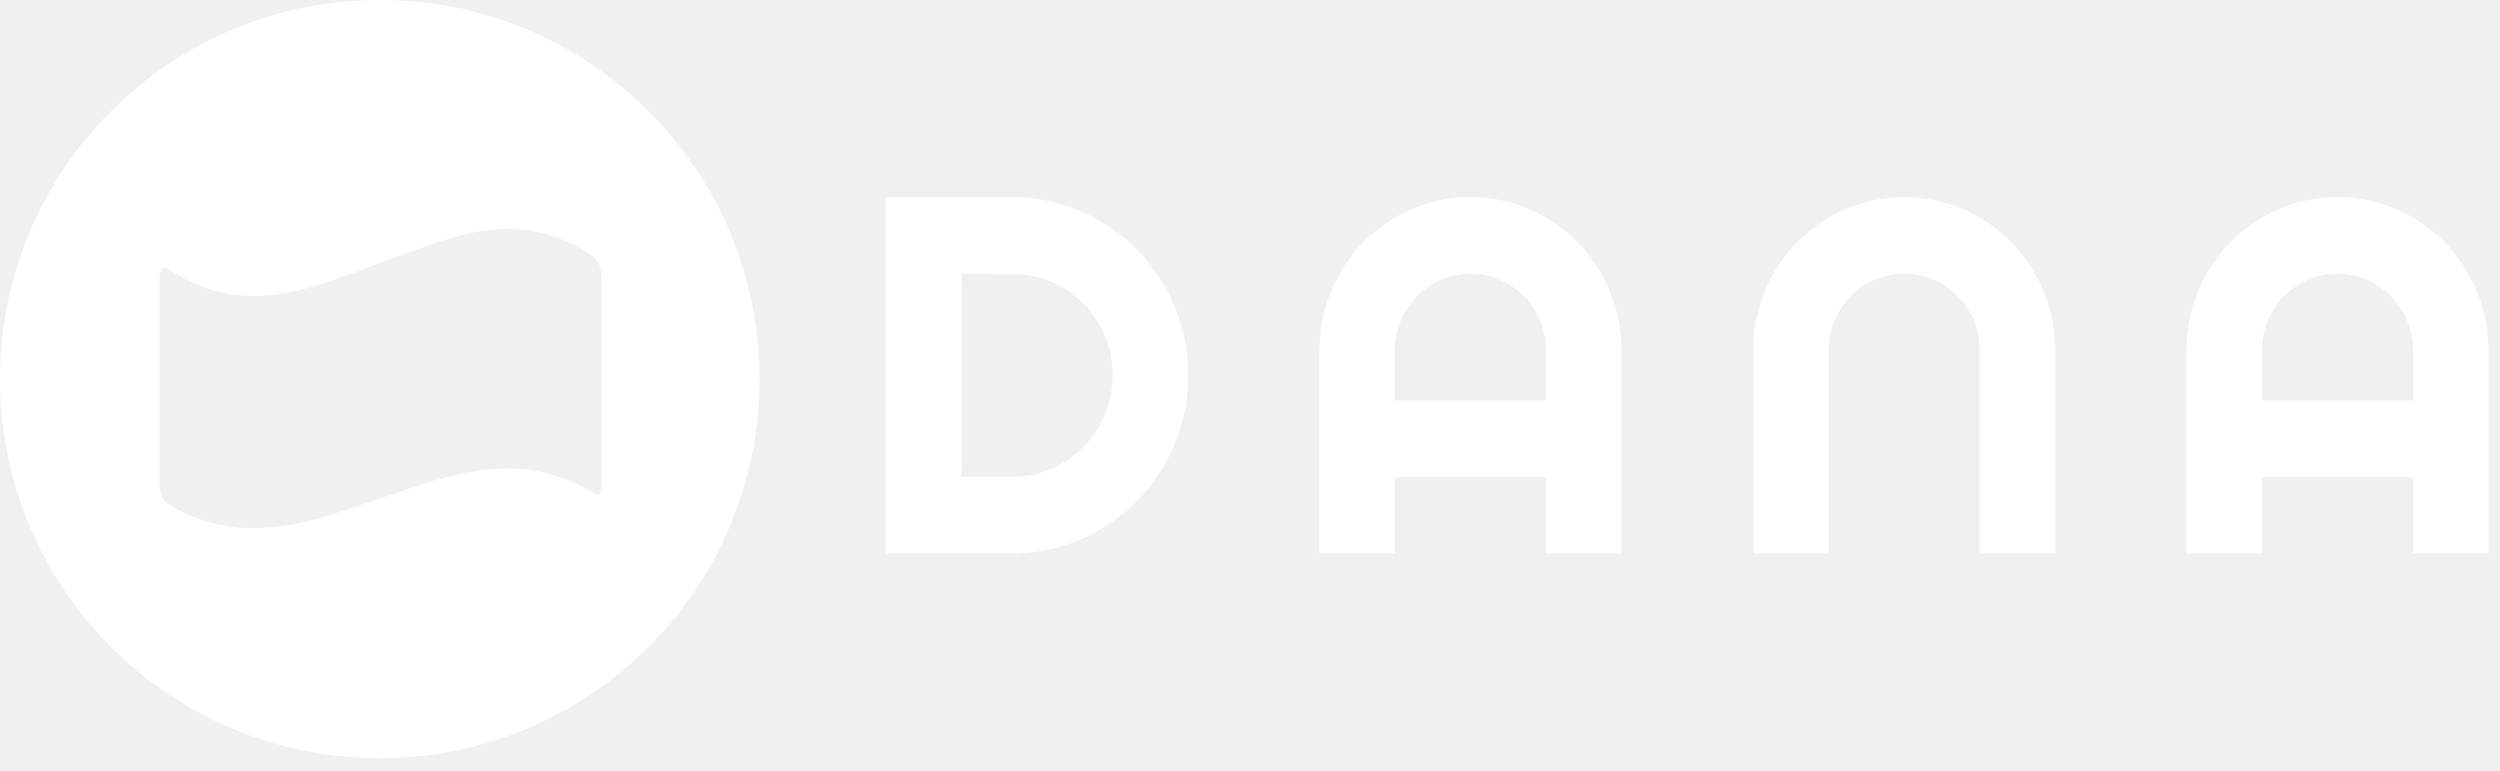
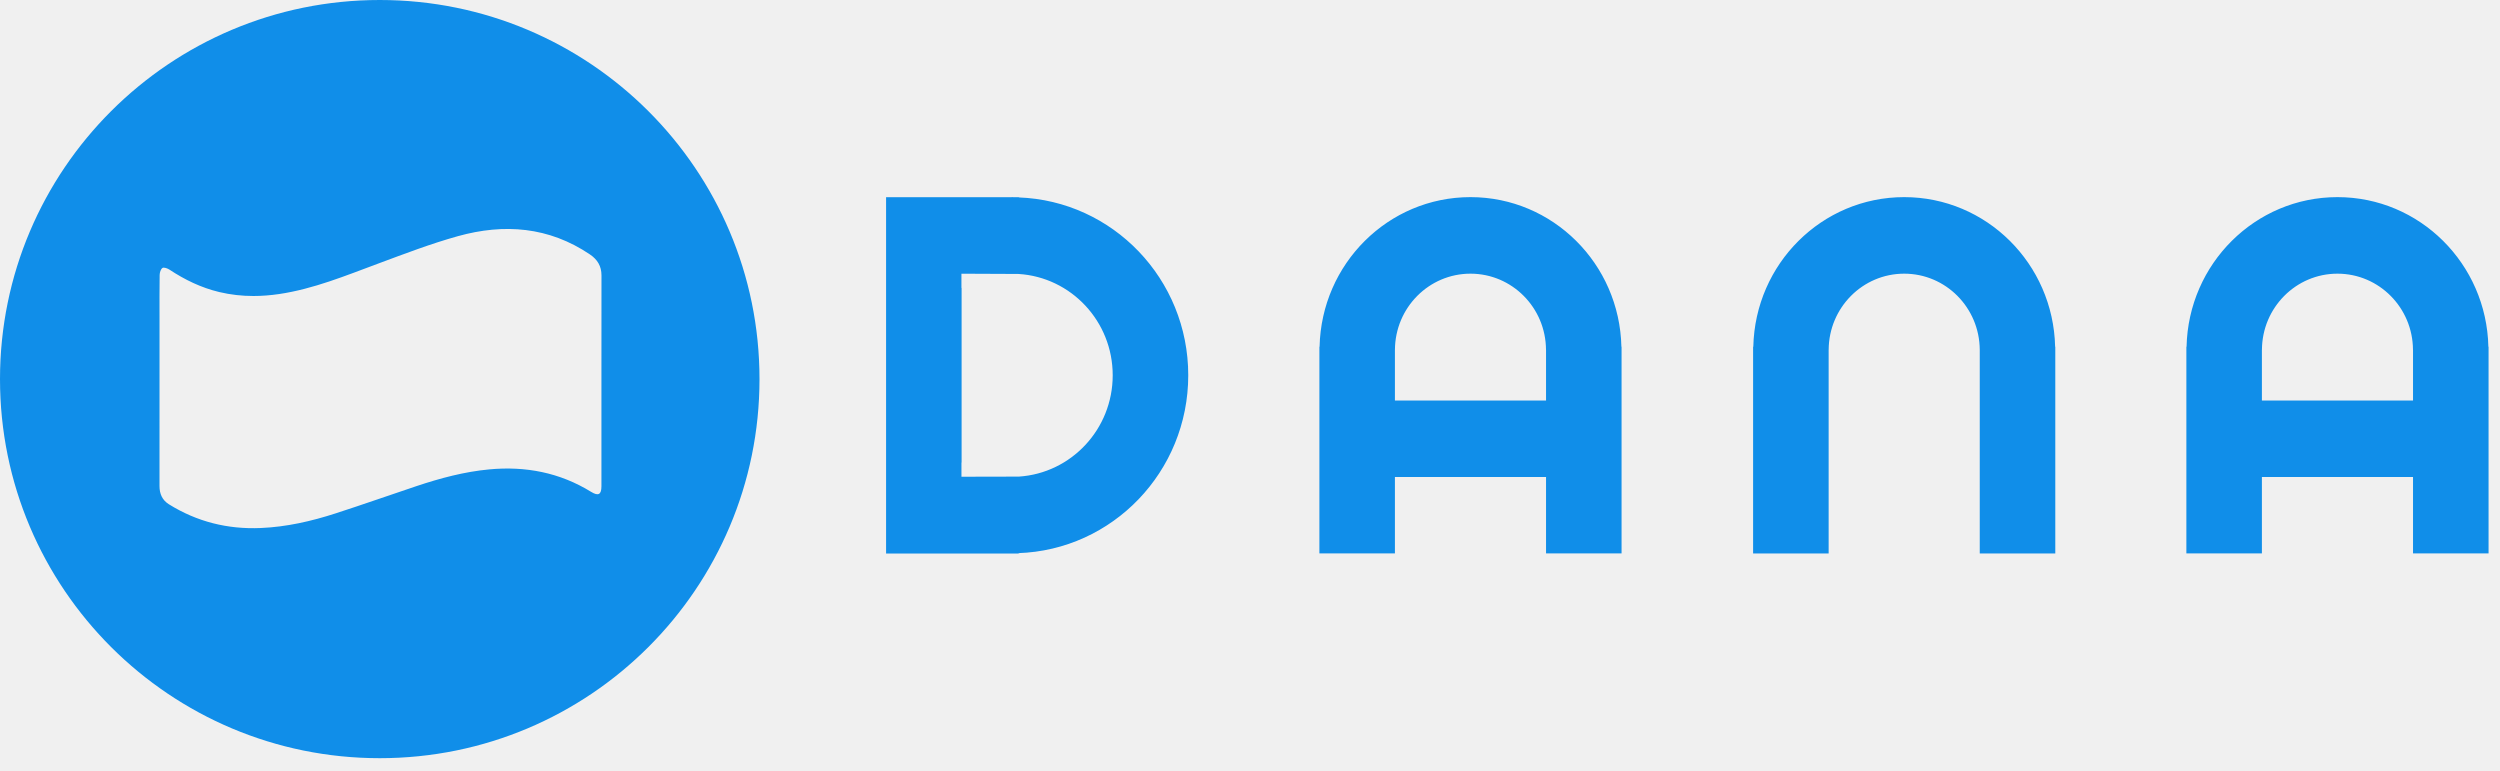
<svg xmlns="http://www.w3.org/2000/svg" width="120" height="37" fill="none">
-   <path fill="#fff" fill-rule="evenodd" d="M0 18.197C0 8.147 8.161 0 18.228 0c10.067 0 18.228 8.147 18.228 18.197 0 10.05-8.161 18.196-18.228 18.196C8.16 36.393 0 28.247 0 18.197Zm13.4-4.083c-.412.06-.823.094-1.233.094-.55 0-1.098-.06-1.644-.19-.866-.208-1.65-.587-2.386-1.074-.096-.063-.273-.126-.338-.082-.086.057-.134.222-.136.341-.012.692-.006 1.384-.006 2.076v2.556l-.001 5.49c-.001.375.13.68.451.88 1.347.84 2.821 1.208 4.408 1.14 1.236-.052 2.43-.326 3.598-.704 1.3-.421 2.59-.876 3.886-1.31 1.134-.378 2.288-.688 3.483-.8 1.743-.164 3.387.15 4.892 1.078.348.215.495.129.495-.269V17.836c0-1.54-.002-3.08.002-4.618 0-.44-.19-.758-.553-1.004-1.97-1.331-4.118-1.497-6.342-.877-1.299.362-2.563.847-3.828 1.317-1.556.577-3.09 1.213-4.748 1.46ZM48.562 9.464l.033-.002.033.002a.44.44 0 0 0 .032.002h.275l-.047.01c4.525.159 8.148 3.915 8.148 8.537 0 4.63-3.635 8.392-8.17 8.538l.069.017H42.532V9.466h5.998l.032-.002Zm14.778 7.178c.089-3.98 3.293-7.18 7.243-7.18s7.155 3.2 7.244 7.18h.008v9.922H74.21v-3.668h-7.254v3.668h-3.625v-9.922h.008Zm3.616.146v2.436h7.254v-2.436h-.002c-.01-2.019-1.629-3.652-3.625-3.652-1.995 0-3.614 1.633-3.626 3.652Zm45.242-7.326c-3.949 0-7.155 3.2-7.243 7.18h-.009v9.922h3.625v-3.668h7.254v3.668h3.626v-9.922h-.009c-.089-3.98-3.295-7.18-7.244-7.18Zm-3.627 7.326v2.436h7.254v-2.436h-.002c-.011-2.019-1.629-3.652-3.625-3.652-1.995 0-3.614 1.633-3.625 3.652h-.002Zm-24.422-.146h.01c.088-3.98 3.293-7.18 7.243-7.18s7.155 3.2 7.244 7.18h.008v9.923h-3.626v-9.778c-.013-2.018-1.63-3.651-3.626-3.651s-3.614 1.633-3.626 3.65h-.001v9.779h-3.626v-9.923Zm-38-2.822v-.682l2.736.012c2.523.153 4.525 2.27 4.525 4.863 0 2.588-1.99 4.7-4.505 4.864l-2.755.006v-.682l.007.002v-8.385l-.007.002Z" clip-rule="evenodd" />
+   <path fill="#108EE9" fill-rule="evenodd" d="M0 18.197C0 8.147 8.161 0 18.228 0c10.067 0 18.228 8.147 18.228 18.197 0 10.05-8.161 18.196-18.228 18.196C8.16 36.393 0 28.247 0 18.197Zm13.4-4.083c-.412.06-.823.094-1.233.094-.55 0-1.098-.06-1.644-.19-.866-.208-1.65-.587-2.386-1.074-.096-.063-.273-.126-.338-.082-.086.057-.134.222-.136.341-.012.692-.006 1.384-.006 2.076v2.556l-.001 5.49c-.001.375.13.68.451.88 1.347.84 2.821 1.208 4.408 1.14 1.236-.052 2.43-.326 3.598-.704 1.3-.421 2.59-.876 3.886-1.31 1.134-.378 2.288-.688 3.483-.8 1.743-.164 3.387.15 4.892 1.078.348.215.495.129.495-.269V17.836c0-1.54-.002-3.08.002-4.618 0-.44-.19-.758-.553-1.004-1.97-1.331-4.118-1.497-6.342-.877-1.299.362-2.563.847-3.828 1.317-1.556.577-3.09 1.213-4.748 1.46ZM48.562 9.464l.033-.002.033.002a.44.44 0 0 0 .032.002h.275l-.047.01c4.525.159 8.148 3.915 8.148 8.537 0 4.63-3.635 8.392-8.17 8.538l.069.017H42.532V9.466h5.998l.032-.002Zm14.778 7.178c.089-3.98 3.293-7.18 7.243-7.18s7.155 3.2 7.244 7.18h.008v9.922H74.21v-3.668h-7.254v3.668h-3.625v-9.922h.008Zm3.616.146v2.436h7.254v-2.436h-.002c-.01-2.019-1.629-3.652-3.625-3.652-1.995 0-3.614 1.633-3.626 3.652Zm45.242-7.326c-3.949 0-7.155 3.2-7.243 7.18h-.009v9.922h3.625v-3.668h7.254v3.668h3.626v-9.922h-.009c-.089-3.98-3.295-7.18-7.244-7.18Zm-3.627 7.326v2.436h7.254v-2.436h-.002c-.011-2.019-1.629-3.652-3.625-3.652-1.995 0-3.614 1.633-3.625 3.652h-.002Zm-24.422-.146h.01c.088-3.98 3.293-7.18 7.243-7.18s7.155 3.2 7.244 7.18h.008v9.923h-3.626v-9.778c-.013-2.018-1.63-3.651-3.626-3.651s-3.614 1.633-3.626 3.65h-.001v9.779h-3.626v-9.923Zm-38-2.822v-.682l2.736.012c2.523.153 4.525 2.27 4.525 4.863 0 2.588-1.99 4.7-4.505 4.864l-2.755.006v-.682l.007.002v-8.385l-.007.002Z" clip-rule="evenodd" />
</svg>
